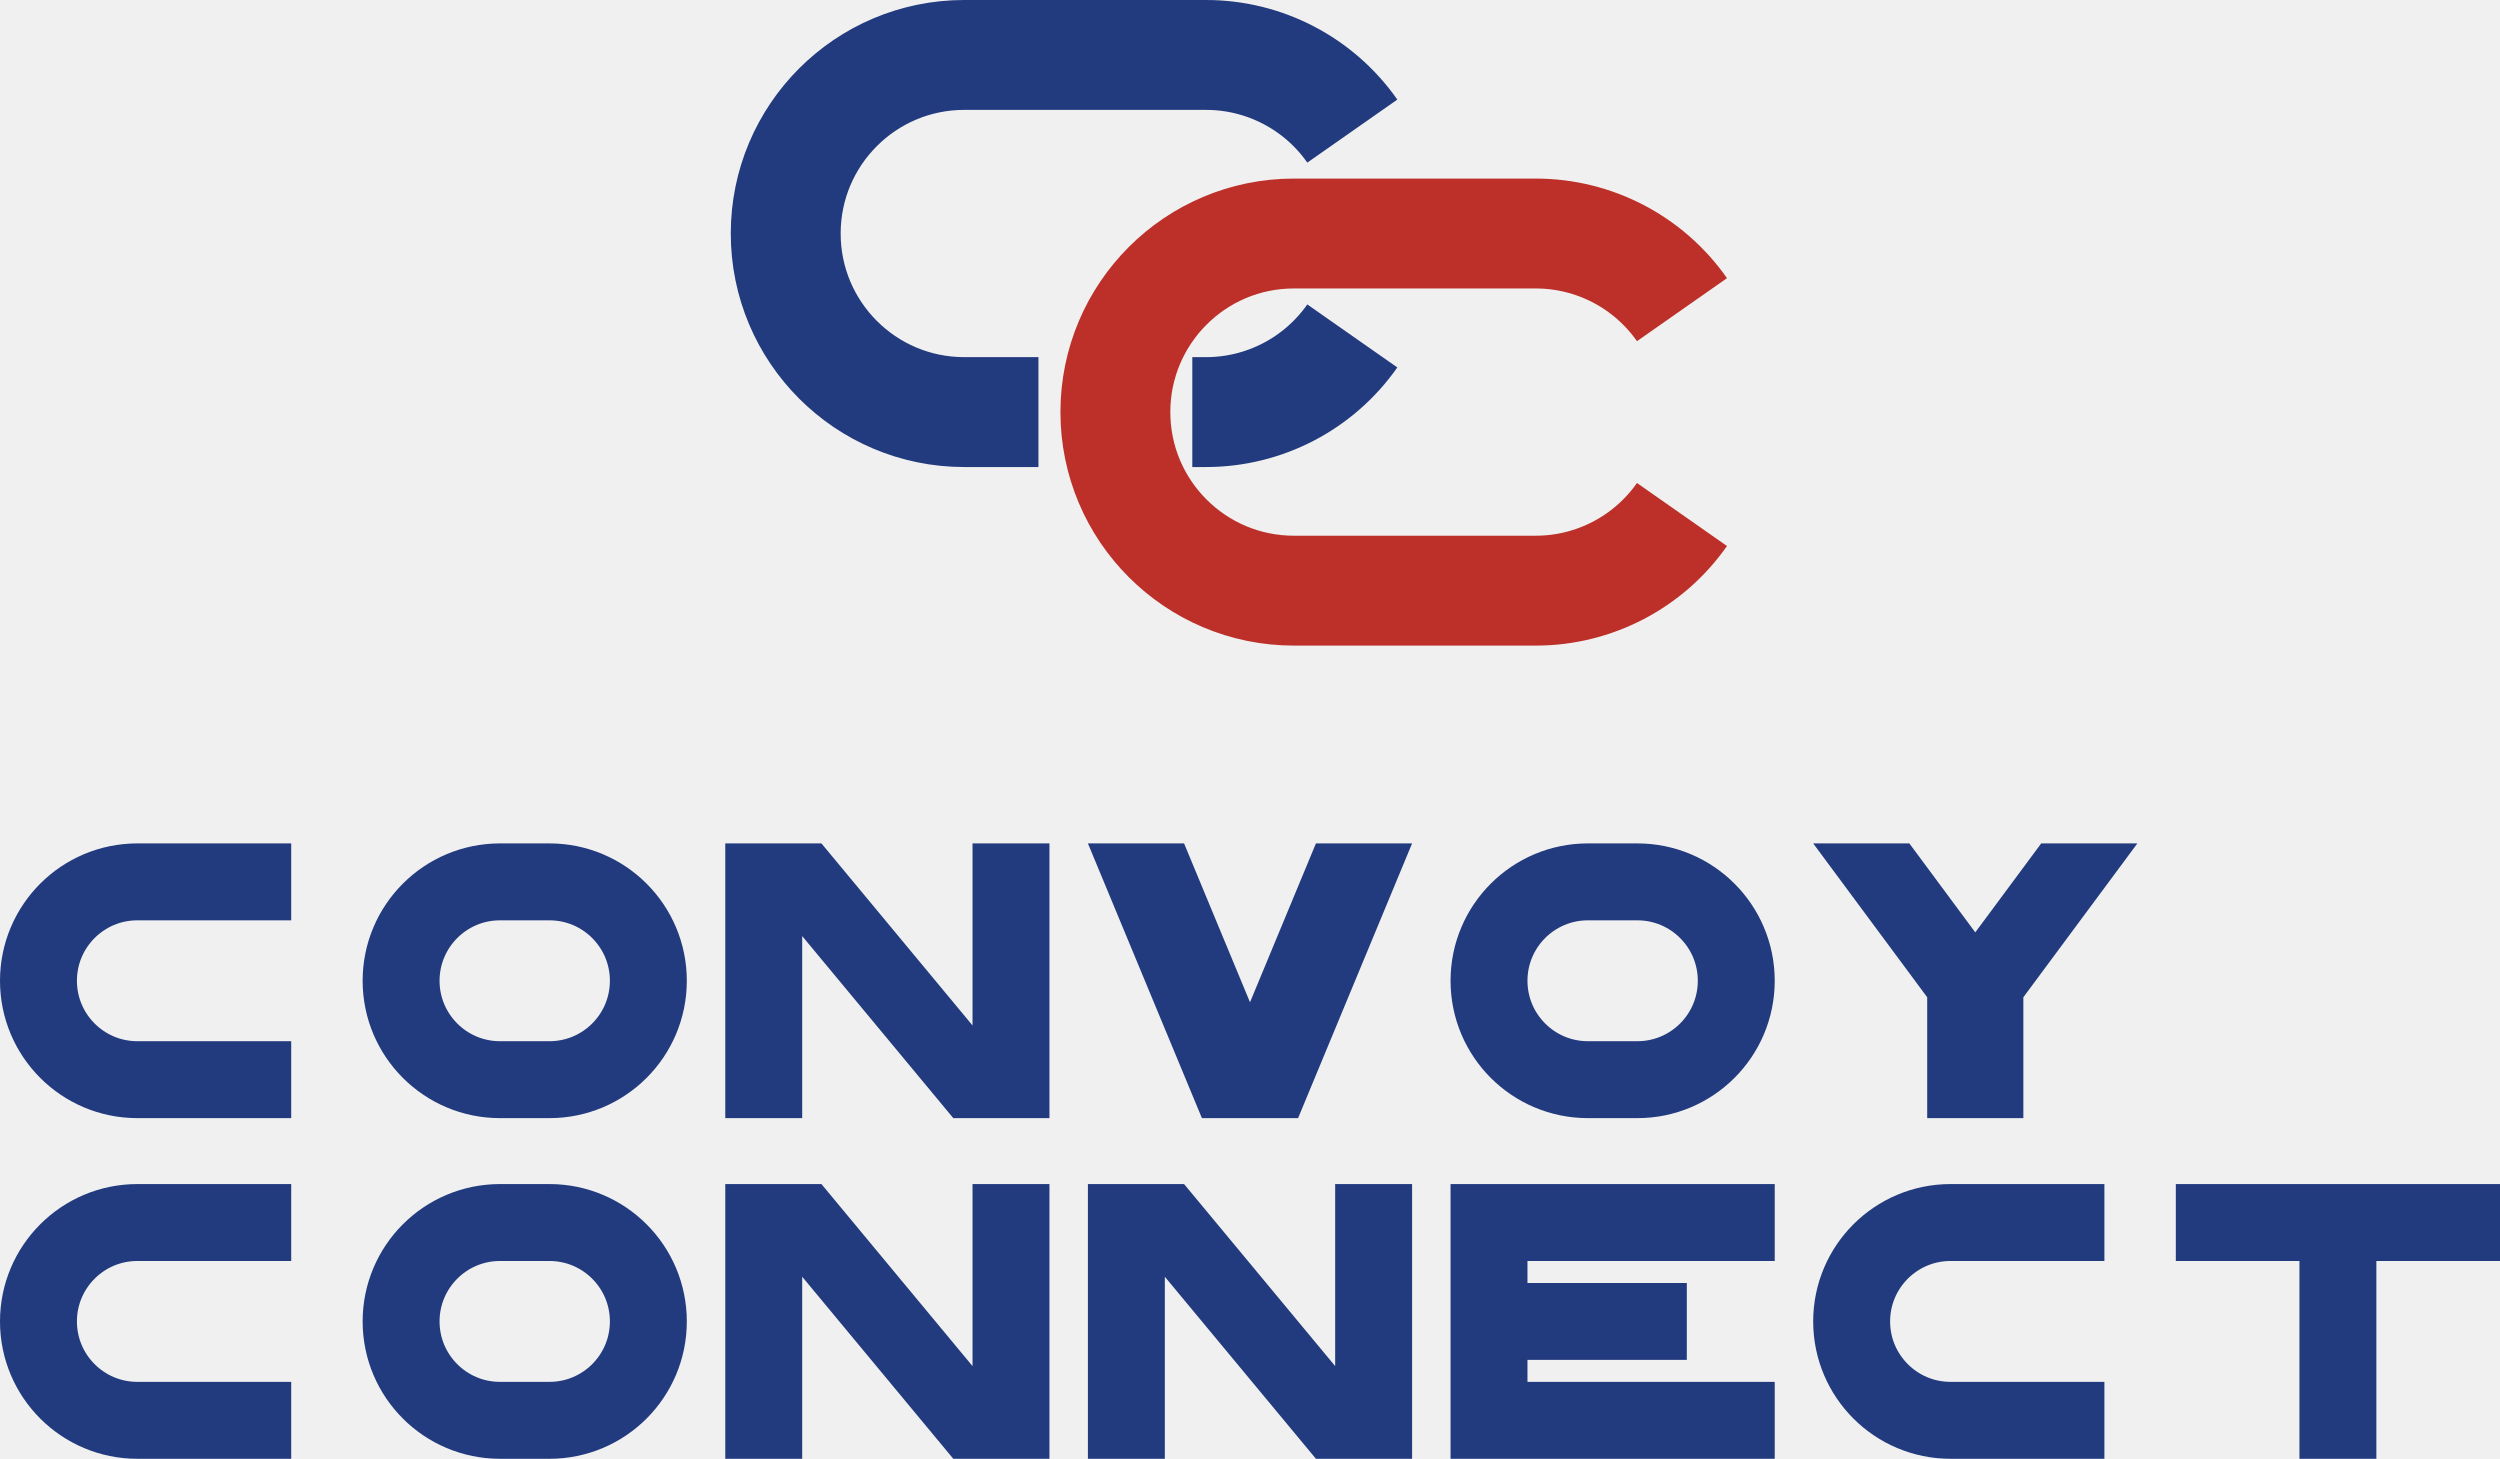
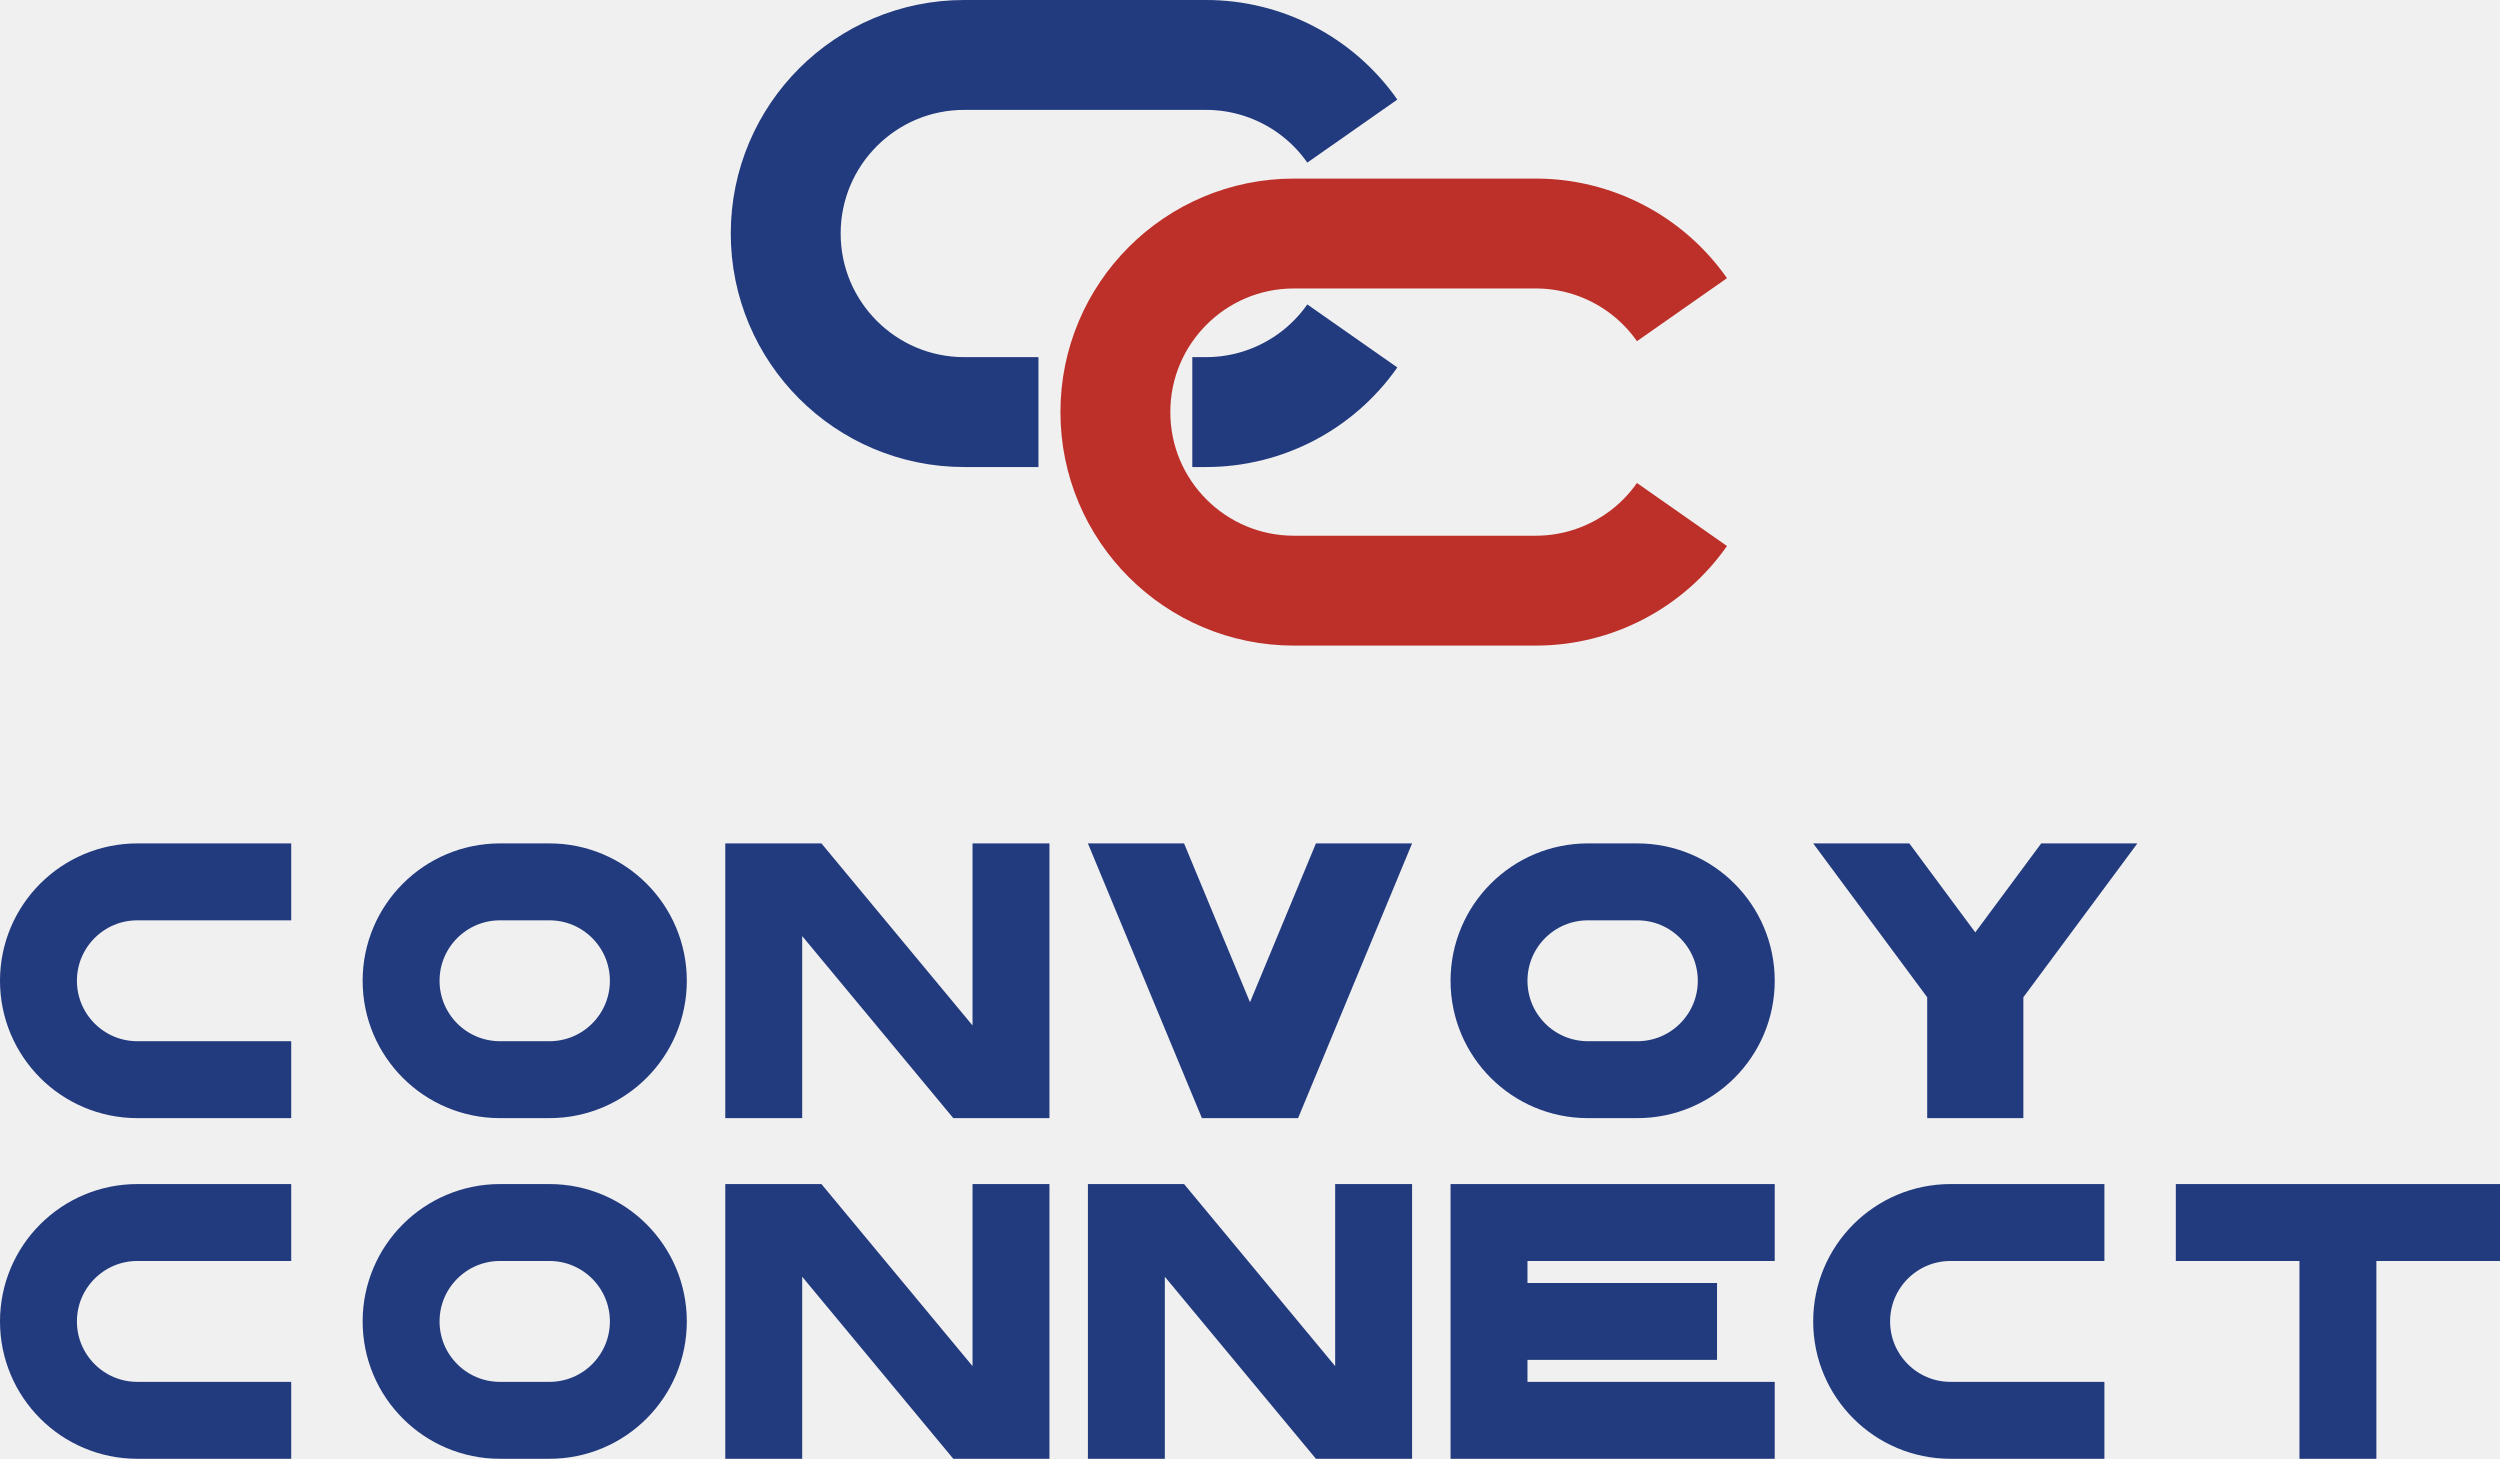
<svg xmlns="http://www.w3.org/2000/svg" viewBox="0 0 910 531.0" width="910" height="531.0" role="img">
  <defs>
    <clipPath id="row">
      <rect x="-20" y="0" width="2000" height="100" />
    </clipPath>
  </defs>
  <g transform="translate(266.0 0)">
    <defs>
      <mask id="m" maskUnits="userSpaceOnUse" x="-50" y="-50" width="600" height="400">
        <rect x="-50" y="-50" width="600" height="400" fill="#fff" />
        <path d="M140.0 110.0V190.0" stroke="#000" stroke-width="56" />
      </mask>
    </defs>
    <g fill="none" stroke-width="40">
      <path stroke="#223A7E" d="M226.24 47.72A65 65 0 0 0 173.0 20.0H85.0A65 65 0 0 0 85.0 150.0H173.0A65 65 0 0 0 226.24 122.28" mask="url(#m)" />
      <path stroke="#BD3029" d="M346.24 112.72A65 65 0 0 0 293.0 85.0H205.0A65 65 0 0 0 205.0 215.0H293.0A65 65 0 0 0 346.24 187.28" />
    </g>
  </g>
  <g transform="translate(0 307.0)">
    <g transform="translate(0 0)">
      <g clip-path="url(#row)" fill="none" stroke="#223A7E" stroke-width="28" stroke-linejoin="miter" stroke-miterlimit="10">
        <path transform="translate(0 0)" d="M106 14.0H50A36.0 36.0 0 0 0 50 86.0H106" />
        <path transform="translate(132 0)" d="M50 14.0H68A36.0 36.0 0 0 1 68 86.0H50A36.0 36.0 0 0 1 50 14.0Z" />
        <path transform="translate(528 0)" d="M50 14.0H68A36.0 36.0 0 0 1 68 86.0H50A36.0 36.0 0 0 1 50 14.0Z" />
      </g>
      <g fill="#223A7E">
        <path transform="translate(264 0)" d="M0 0H28V100H0ZM90 0H118V100H90ZM0 0H35.0L118 100H83.0Z" />
        <path transform="translate(396 0)" d="M0 0H35.0L76.5 100H41.5ZM83.0 0H118L76.5 100H41.5Z" />
        <path transform="translate(660 0)" d="M0 0H35.0L76.5 56H41.5ZM83.0 0H118L76.5 56H41.5ZM41.5 54H76.5V100H41.5Z" />
      </g>
    </g>
    <g transform="translate(0 124)">
      <g clip-path="url(#row)" fill="none" stroke="#223A7E" stroke-width="28" stroke-linejoin="miter" stroke-miterlimit="10">
        <path transform="translate(0 0)" d="M106 14.0H50A36.0 36.0 0 0 0 50 86.0H106" />
        <path transform="translate(132 0)" d="M50 14.0H68A36.0 36.0 0 0 1 68 86.0H50A36.0 36.0 0 0 1 50 14.0Z" />
-         <path transform="translate(528 0)" d="M14.0 -10V110M0 14.0H118M0 50H86M0 86.0H118" />
+         <path transform="translate(528 0)" d="M14.0 -10V110M0 14.0H118M0 50H97M0 86.0H118" />
        <path transform="translate(660 0)" d="M106 14.0H50A36.0 36.0 0 0 0 50 86.0H106" />
        <path transform="translate(792 0)" d="M0 14.0H118M59.0 -10V110" />
      </g>
      <g fill="#223A7E">
        <path transform="translate(264 0)" d="M0 0H28V100H0ZM90 0H118V100H90ZM0 0H35.0L118 100H83.0Z" />
        <path transform="translate(396 0)" d="M0 0H28V100H0ZM90 0H118V100H90ZM0 0H35.0L118 100H83.0Z" />
      </g>
    </g>
  </g>
</svg>
